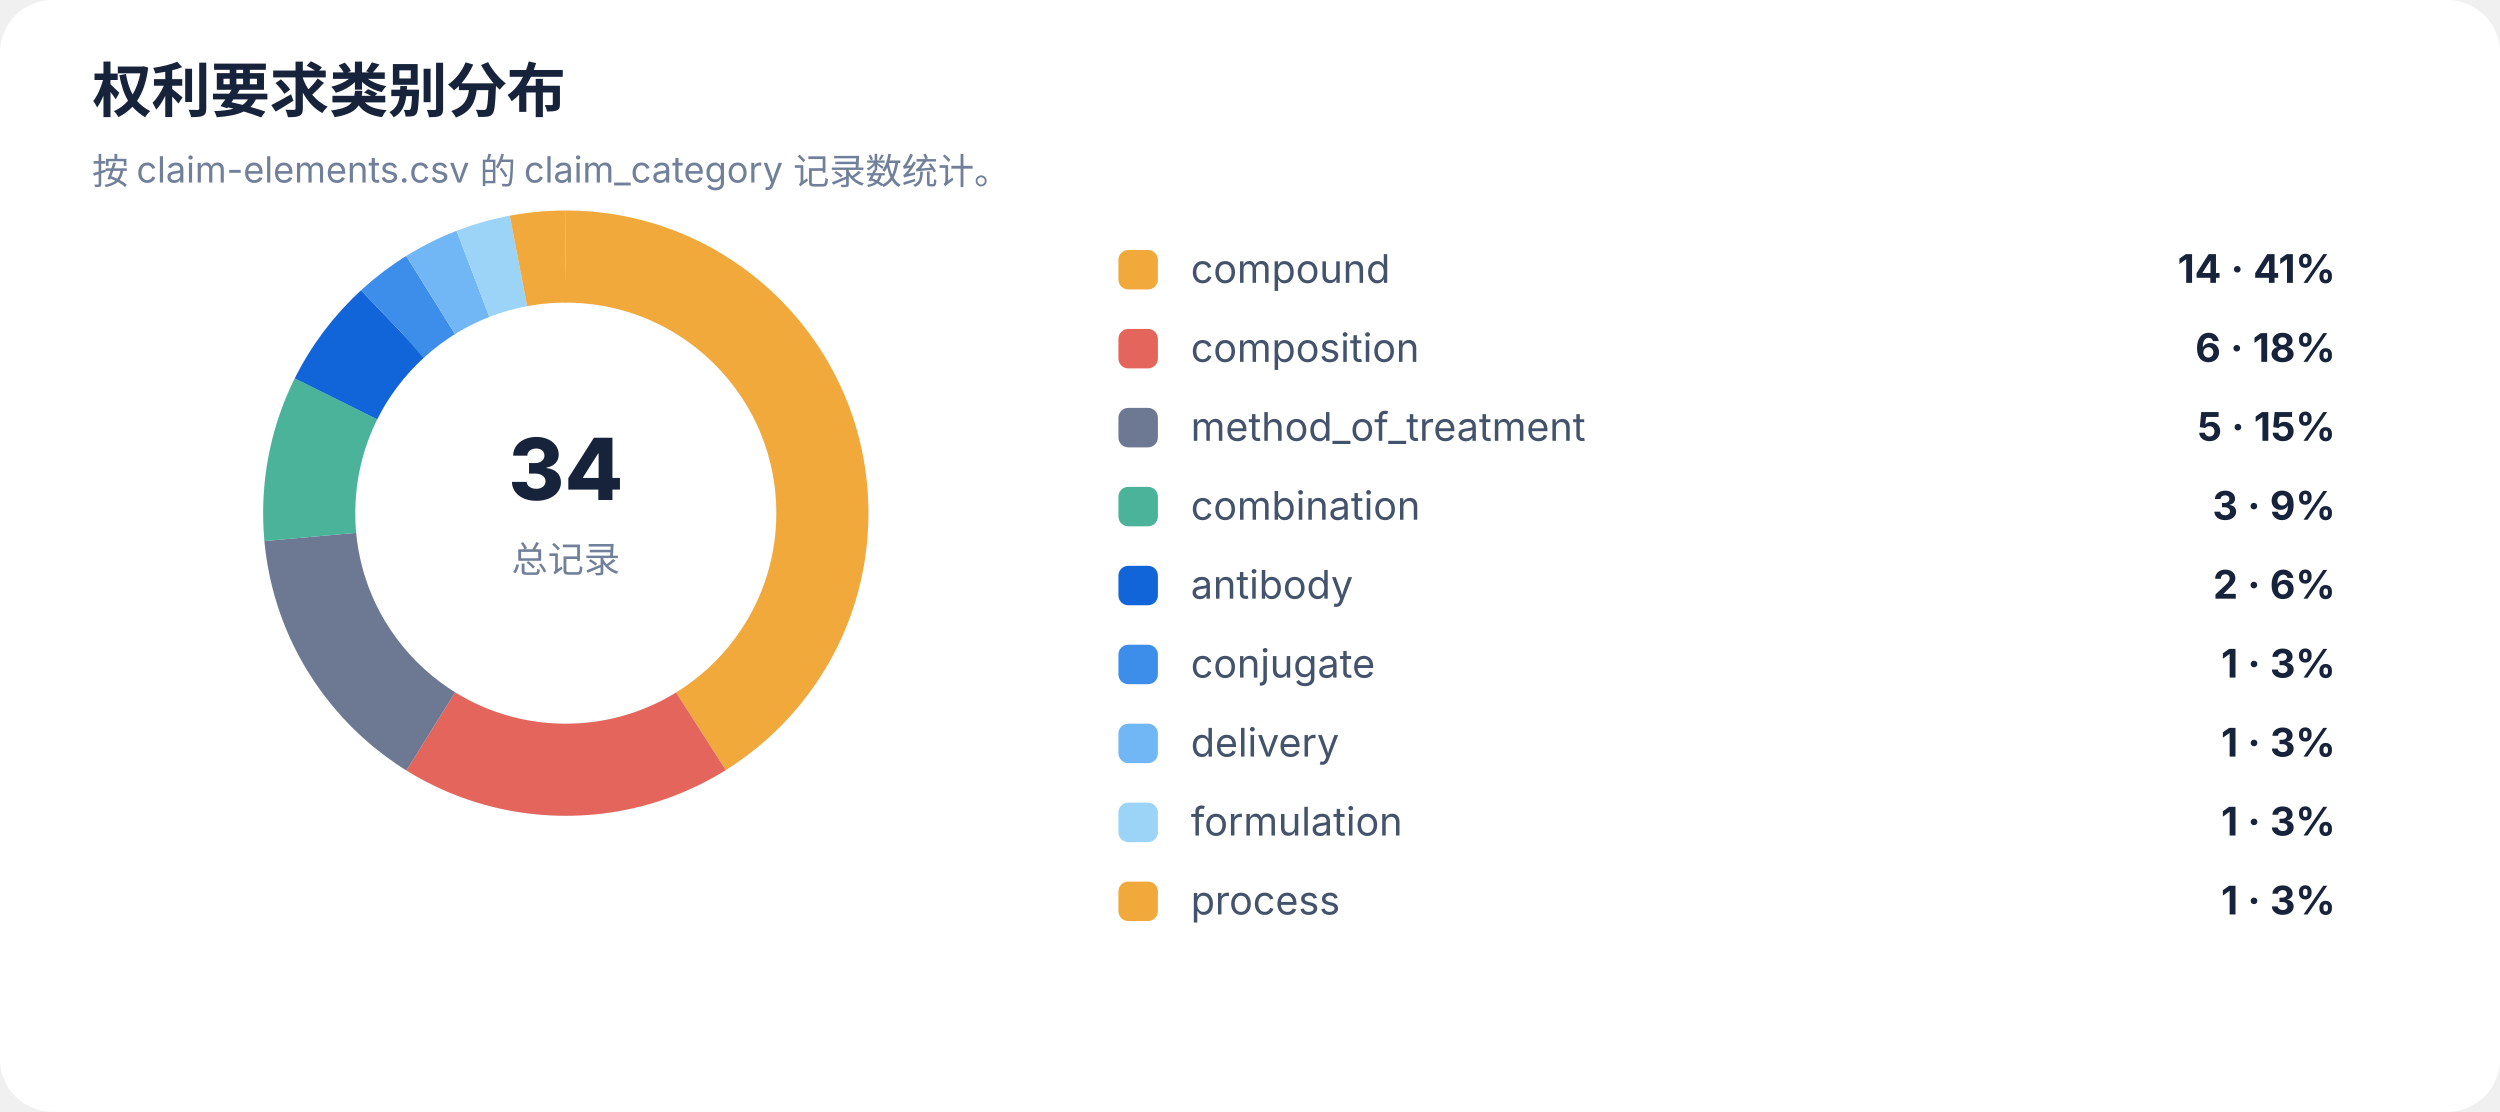
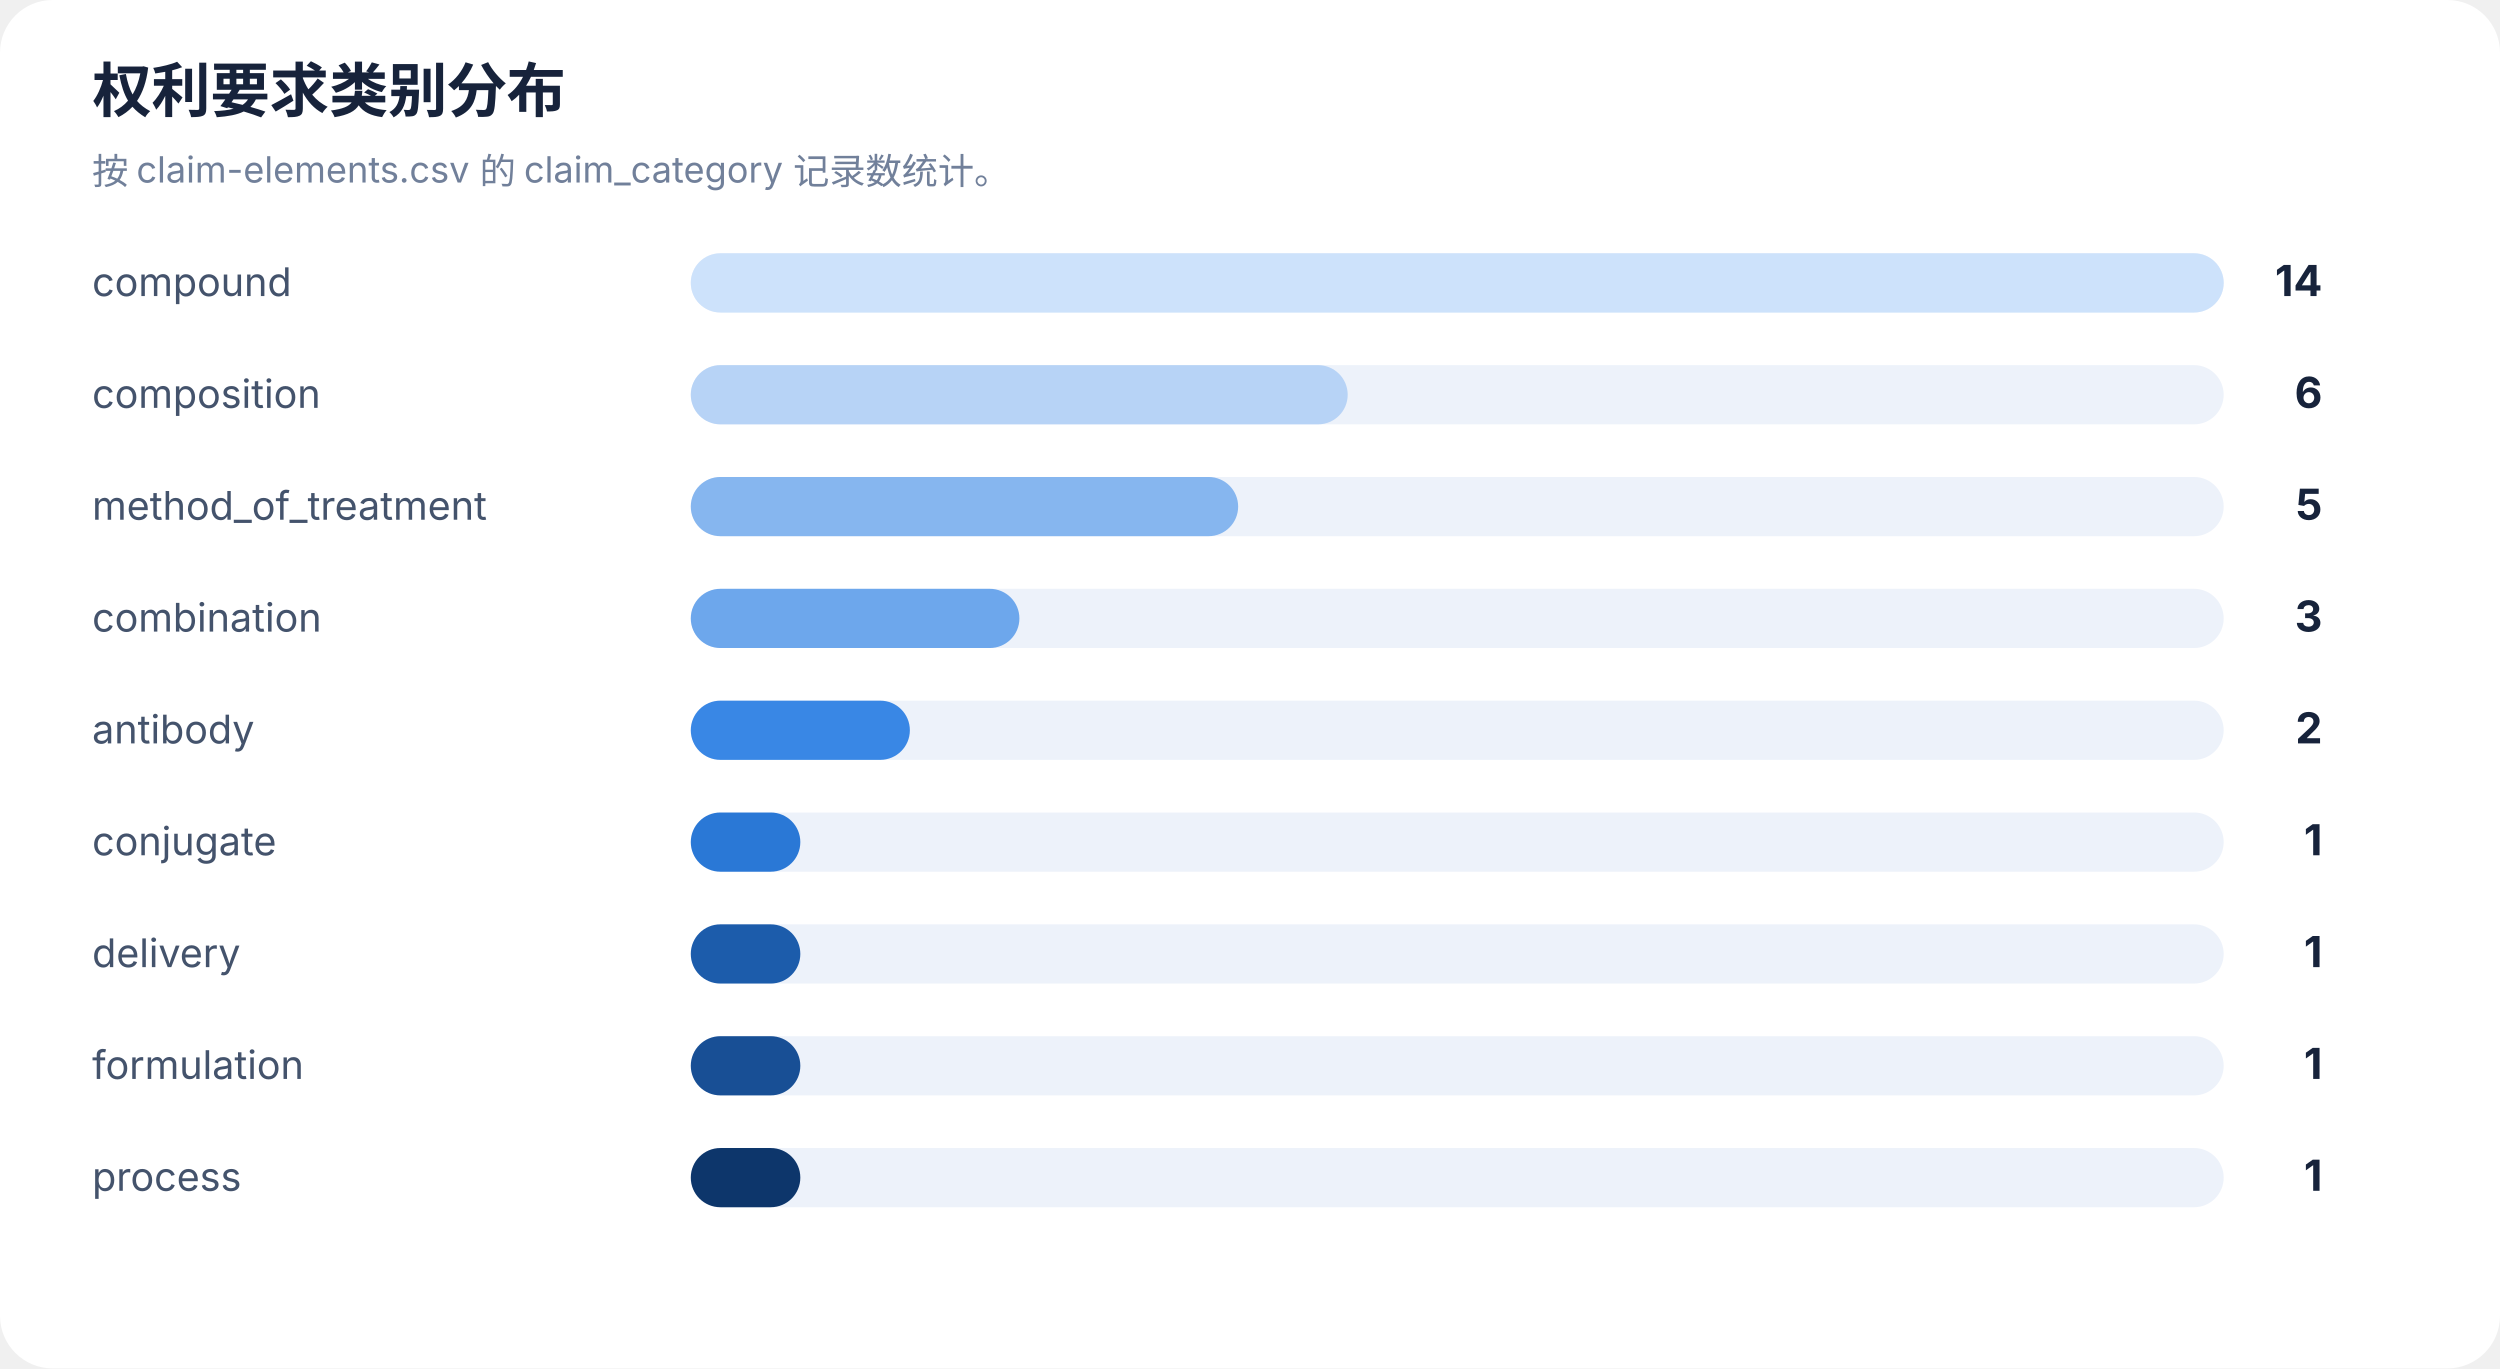
- <svg xmlns="http://www.w3.org/2000/svg" viewBox="0 0 760 338" role="img" aria-label="权利要求类别分布">
-   <rect width="760" height="338" rx="16" fill="#ffffff" />
-   <text x="28" y="34" font-family="-apple-system,BlinkMacSystemFont,Segoe UI,sans-serif" font-size="18" font-weight="700" fill="#17233b">权利要求类别分布</text>
-   <text x="28" y="56" font-family="-apple-system,BlinkMacSystemFont,Segoe UI,sans-serif" font-size="11" fill="#71809a">按 claim-elements.csv 的 claim_category 记录数统计。</text>
-   <circle cx="172" cy="156" r="78" fill="none" stroke="#edf2fa" stroke-width="28" />
-   <circle cx="172" cy="156" r="78" fill="none" stroke="#f2a93b" stroke-width="28" stroke-dasharray="201.80 288.29" stroke-dashoffset="-0.00" transform="rotate(-90 172 156)" />
-   <circle cx="172" cy="156" r="78" fill="none" stroke="#e3655b" stroke-width="28" stroke-dasharray="86.49 403.60" stroke-dashoffset="-201.80" transform="rotate(-90 172 156)" />
-   <circle cx="172" cy="156" r="78" fill="none" stroke="#6d7892" stroke-width="28" stroke-dasharray="72.07 418.02" stroke-dashoffset="-288.29" transform="rotate(-90 172 156)" />
-   <circle cx="172" cy="156" r="78" fill="none" stroke="#4ab39a" stroke-width="28" stroke-dasharray="43.24 446.85" stroke-dashoffset="-360.36" transform="rotate(-90 172 156)" />
-   <circle cx="172" cy="156" r="78" fill="none" stroke="#1264d9" stroke-width="28" stroke-dasharray="28.83 461.26" stroke-dashoffset="-403.60" transform="rotate(-90 172 156)" />
-   <circle cx="172" cy="156" r="78" fill="none" stroke="#3c8eea" stroke-width="28" stroke-dasharray="14.41 475.67" stroke-dashoffset="-432.43" transform="rotate(-90 172 156)" />
-   <circle cx="172" cy="156" r="78" fill="none" stroke="#72b7f5" stroke-width="28" stroke-dasharray="14.41 475.67" stroke-dashoffset="-446.85" transform="rotate(-90 172 156)" />
-   <circle cx="172" cy="156" r="78" fill="none" stroke="#9bd4f7" stroke-width="28" stroke-dasharray="14.41 475.67" stroke-dashoffset="-461.26" transform="rotate(-90 172 156)" />
-   <circle cx="172" cy="156" r="78" fill="none" stroke="#f2a93b" stroke-width="28" stroke-dasharray="14.41 475.67" stroke-dashoffset="-475.67" transform="rotate(-90 172 156)" />
-   <text x="172" y="152" text-anchor="middle" font-family="-apple-system,BlinkMacSystemFont,Segoe UI,sans-serif" font-size="26" font-weight="800" fill="#17233b">34</text>
-   <text x="172" y="174" text-anchor="middle" font-family="-apple-system,BlinkMacSystemFont,Segoe UI,sans-serif" font-size="11" fill="#71809a">总记录</text>
-   <rect x="340" y="76" width="12" height="12" rx="3" fill="#f2a93b" />
-   <text x="362" y="86" font-family="-apple-system,BlinkMacSystemFont,Segoe UI,sans-serif" font-size="12" fill="#44536c">compound</text>
-   <text x="710" y="86" text-anchor="end" font-family="-apple-system,BlinkMacSystemFont,Segoe UI,sans-serif" font-size="12" font-weight="700" fill="#17233b">14 · 41%</text>
-   <rect x="340" y="100" width="12" height="12" rx="3" fill="#e3655b" />
-   <text x="362" y="110" font-family="-apple-system,BlinkMacSystemFont,Segoe UI,sans-serif" font-size="12" fill="#44536c">composition</text>
-   <text x="710" y="110" text-anchor="end" font-family="-apple-system,BlinkMacSystemFont,Segoe UI,sans-serif" font-size="12" font-weight="700" fill="#17233b">6 · 18%</text>
-   <rect x="340" y="124" width="12" height="12" rx="3" fill="#6d7892" />
-   <text x="362" y="134" font-family="-apple-system,BlinkMacSystemFont,Segoe UI,sans-serif" font-size="12" fill="#44536c">method_of_treatment</text>
-   <text x="710" y="134" text-anchor="end" font-family="-apple-system,BlinkMacSystemFont,Segoe UI,sans-serif" font-size="12" font-weight="700" fill="#17233b">5 · 15%</text>
-   <rect x="340" y="148" width="12" height="12" rx="3" fill="#4ab39a" />
-   <text x="362" y="158" font-family="-apple-system,BlinkMacSystemFont,Segoe UI,sans-serif" font-size="12" fill="#44536c">combination</text>
-   <text x="710" y="158" text-anchor="end" font-family="-apple-system,BlinkMacSystemFont,Segoe UI,sans-serif" font-size="12" font-weight="700" fill="#17233b">3 · 9%</text>
-   <rect x="340" y="172" width="12" height="12" rx="3" fill="#1264d9" />
-   <text x="362" y="182" font-family="-apple-system,BlinkMacSystemFont,Segoe UI,sans-serif" font-size="12" fill="#44536c">antibody</text>
-   <text x="710" y="182" text-anchor="end" font-family="-apple-system,BlinkMacSystemFont,Segoe UI,sans-serif" font-size="12" font-weight="700" fill="#17233b">2 · 6%</text>
-   <rect x="340" y="196" width="12" height="12" rx="3" fill="#3c8eea" />
-   <text x="362" y="206" font-family="-apple-system,BlinkMacSystemFont,Segoe UI,sans-serif" font-size="12" fill="#44536c">conjugate</text>
-   <text x="710" y="206" text-anchor="end" font-family="-apple-system,BlinkMacSystemFont,Segoe UI,sans-serif" font-size="12" font-weight="700" fill="#17233b">1 · 3%</text>
-   <rect x="340" y="220" width="12" height="12" rx="3" fill="#72b7f5" />
-   <text x="362" y="230" font-family="-apple-system,BlinkMacSystemFont,Segoe UI,sans-serif" font-size="12" fill="#44536c">delivery</text>
-   <text x="710" y="230" text-anchor="end" font-family="-apple-system,BlinkMacSystemFont,Segoe UI,sans-serif" font-size="12" font-weight="700" fill="#17233b">1 · 3%</text>
-   <rect x="340" y="244" width="12" height="12" rx="3" fill="#9bd4f7" />
-   <text x="362" y="254" font-family="-apple-system,BlinkMacSystemFont,Segoe UI,sans-serif" font-size="12" fill="#44536c">formulation</text>
-   <text x="710" y="254" text-anchor="end" font-family="-apple-system,BlinkMacSystemFont,Segoe UI,sans-serif" font-size="12" font-weight="700" fill="#17233b">1 · 3%</text>
-   <rect x="340" y="268" width="12" height="12" rx="3" fill="#f2a93b" />
-   <text x="362" y="278" font-family="-apple-system,BlinkMacSystemFont,Segoe UI,sans-serif" font-size="12" fill="#44536c">process</text>
-   <text x="710" y="278" text-anchor="end" font-family="-apple-system,BlinkMacSystemFont,Segoe UI,sans-serif" font-size="12" font-weight="700" fill="#17233b">1 · 3%</text>
+ <svg xmlns="http://www.w3.org/2000/svg" viewBox="0 0 760 416" role="img" aria-label="权利要求类别分布" class="rv-svg">
+   <rect width="760" height="416" rx="16" fill="var(--surface,#fff)" />
+   <text x="28" y="34" font-family="-apple-system,BlinkMacSystemFont,Segoe UI,sans-serif" font-size="18" font-weight="700" fill="var(--ink,#17233b)">权利要求类别分布</text>
+   <text x="28" y="56" font-family="-apple-system,BlinkMacSystemFont,Segoe UI,sans-serif" font-size="11" fill="var(--muted,#71809a)">按 claim-elements.csv 的 claim_category 记录数统计。</text>
+   <g class="rv-row" data-idx="c38305-0">
+     <text x="28" y="90" font-family="-apple-system,BlinkMacSystemFont,Segoe UI,sans-serif" font-size="12" fill="var(--secondary,#44536c)">compound</text>
+     <rect x="210" y="77" width="466" height="18" rx="9" fill="var(--track,#edf2fa)" />
+     <rect class="rv-bar" x="210" y="77" width="466.0" height="18" rx="9" fill="#cde2fb">
+       <animate attributeName="width" from="0" to="466.0" dur=".5s" fill="freeze" />
+     </rect>
+     <text x="706" y="90" text-anchor="end" font-family="-apple-system,BlinkMacSystemFont,Segoe UI,sans-serif" font-size="13" font-weight="700" fill="var(--ink,#17233b)">14</text>
+   </g>
+   <g class="rv-row" data-idx="c38305-1">
+     <text x="28" y="124" font-family="-apple-system,BlinkMacSystemFont,Segoe UI,sans-serif" font-size="12" fill="var(--secondary,#44536c)">composition</text>
+     <rect x="210" y="111" width="466" height="18" rx="9" fill="var(--track,#edf2fa)" />
+     <rect class="rv-bar" x="210" y="111" width="199.7" height="18" rx="9" fill="#b7d3f6">
+       <animate attributeName="width" from="0" to="199.7" dur=".5s" fill="freeze" />
+     </rect>
+     <text x="706" y="124" text-anchor="end" font-family="-apple-system,BlinkMacSystemFont,Segoe UI,sans-serif" font-size="13" font-weight="700" fill="var(--ink,#17233b)">6</text>
+   </g>
+   <g class="rv-row" data-idx="c38305-2">
+     <text x="28" y="158" font-family="-apple-system,BlinkMacSystemFont,Segoe UI,sans-serif" font-size="12" fill="var(--secondary,#44536c)">method_of_treatment</text>
+     <rect x="210" y="145" width="466" height="18" rx="9" fill="var(--track,#edf2fa)" />
+     <rect class="rv-bar" x="210" y="145" width="166.4" height="18" rx="9" fill="#86b6ef">
+       <animate attributeName="width" from="0" to="166.4" dur=".5s" fill="freeze" />
+     </rect>
+     <text x="706" y="158" text-anchor="end" font-family="-apple-system,BlinkMacSystemFont,Segoe UI,sans-serif" font-size="13" font-weight="700" fill="var(--ink,#17233b)">5</text>
+   </g>
+   <g class="rv-row" data-idx="c38305-3">
+     <text x="28" y="192" font-family="-apple-system,BlinkMacSystemFont,Segoe UI,sans-serif" font-size="12" fill="var(--secondary,#44536c)">combination</text>
+     <rect x="210" y="179" width="466" height="18" rx="9" fill="var(--track,#edf2fa)" />
+     <rect class="rv-bar" x="210" y="179" width="99.9" height="18" rx="9" fill="#6da7ec">
+       <animate attributeName="width" from="0" to="99.9" dur=".5s" fill="freeze" />
+     </rect>
+     <text x="706" y="192" text-anchor="end" font-family="-apple-system,BlinkMacSystemFont,Segoe UI,sans-serif" font-size="13" font-weight="700" fill="var(--ink,#17233b)">3</text>
+   </g>
+   <g class="rv-row" data-idx="c38305-4">
+     <text x="28" y="226" font-family="-apple-system,BlinkMacSystemFont,Segoe UI,sans-serif" font-size="12" fill="var(--secondary,#44536c)">antibody</text>
+     <rect x="210" y="213" width="466" height="18" rx="9" fill="var(--track,#edf2fa)" />
+     <rect class="rv-bar" x="210" y="213" width="66.6" height="18" rx="9" fill="#3987e5">
+       <animate attributeName="width" from="0" to="66.6" dur=".5s" fill="freeze" />
+     </rect>
+     <text x="706" y="226" text-anchor="end" font-family="-apple-system,BlinkMacSystemFont,Segoe UI,sans-serif" font-size="13" font-weight="700" fill="var(--ink,#17233b)">2</text>
+   </g>
+   <g class="rv-row" data-idx="c38305-5">
+     <text x="28" y="260" font-family="-apple-system,BlinkMacSystemFont,Segoe UI,sans-serif" font-size="12" fill="var(--secondary,#44536c)">conjugate</text>
+     <rect x="210" y="247" width="466" height="18" rx="9" fill="var(--track,#edf2fa)" />
+     <rect class="rv-bar" x="210" y="247" width="33.3" height="18" rx="9" fill="#2a78d6">
+       <animate attributeName="width" from="0" to="33.3" dur=".5s" fill="freeze" />
+     </rect>
+     <text x="706" y="260" text-anchor="end" font-family="-apple-system,BlinkMacSystemFont,Segoe UI,sans-serif" font-size="13" font-weight="700" fill="var(--ink,#17233b)">1</text>
+   </g>
+   <g class="rv-row" data-idx="c38305-6">
+     <text x="28" y="294" font-family="-apple-system,BlinkMacSystemFont,Segoe UI,sans-serif" font-size="12" fill="var(--secondary,#44536c)">delivery</text>
+     <rect x="210" y="281" width="466" height="18" rx="9" fill="var(--track,#edf2fa)" />
+     <rect class="rv-bar" x="210" y="281" width="33.3" height="18" rx="9" fill="#1c5cab">
+       <animate attributeName="width" from="0" to="33.3" dur=".5s" fill="freeze" />
+     </rect>
+     <text x="706" y="294" text-anchor="end" font-family="-apple-system,BlinkMacSystemFont,Segoe UI,sans-serif" font-size="13" font-weight="700" fill="var(--ink,#17233b)">1</text>
+   </g>
+   <g class="rv-row" data-idx="c38305-7">
+     <text x="28" y="328" font-family="-apple-system,BlinkMacSystemFont,Segoe UI,sans-serif" font-size="12" fill="var(--secondary,#44536c)">formulation</text>
+     <rect x="210" y="315" width="466" height="18" rx="9" fill="var(--track,#edf2fa)" />
+     <rect class="rv-bar" x="210" y="315" width="33.3" height="18" rx="9" fill="#184f95">
+       <animate attributeName="width" from="0" to="33.3" dur=".5s" fill="freeze" />
+     </rect>
+     <text x="706" y="328" text-anchor="end" font-family="-apple-system,BlinkMacSystemFont,Segoe UI,sans-serif" font-size="13" font-weight="700" fill="var(--ink,#17233b)">1</text>
+   </g>
+   <g class="rv-row" data-idx="c38305-8">
+     <text x="28" y="362" font-family="-apple-system,BlinkMacSystemFont,Segoe UI,sans-serif" font-size="12" fill="var(--secondary,#44536c)">process</text>
+     <rect x="210" y="349" width="466" height="18" rx="9" fill="var(--track,#edf2fa)" />
+     <rect class="rv-bar" x="210" y="349" width="33.3" height="18" rx="9" fill="#0d366b">
+       <animate attributeName="width" from="0" to="33.3" dur=".5s" fill="freeze" />
+     </rect>
+     <text x="706" y="362" text-anchor="end" font-family="-apple-system,BlinkMacSystemFont,Segoe UI,sans-serif" font-size="13" font-weight="700" fill="var(--ink,#17233b)">1</text>
+   </g>
</svg>
